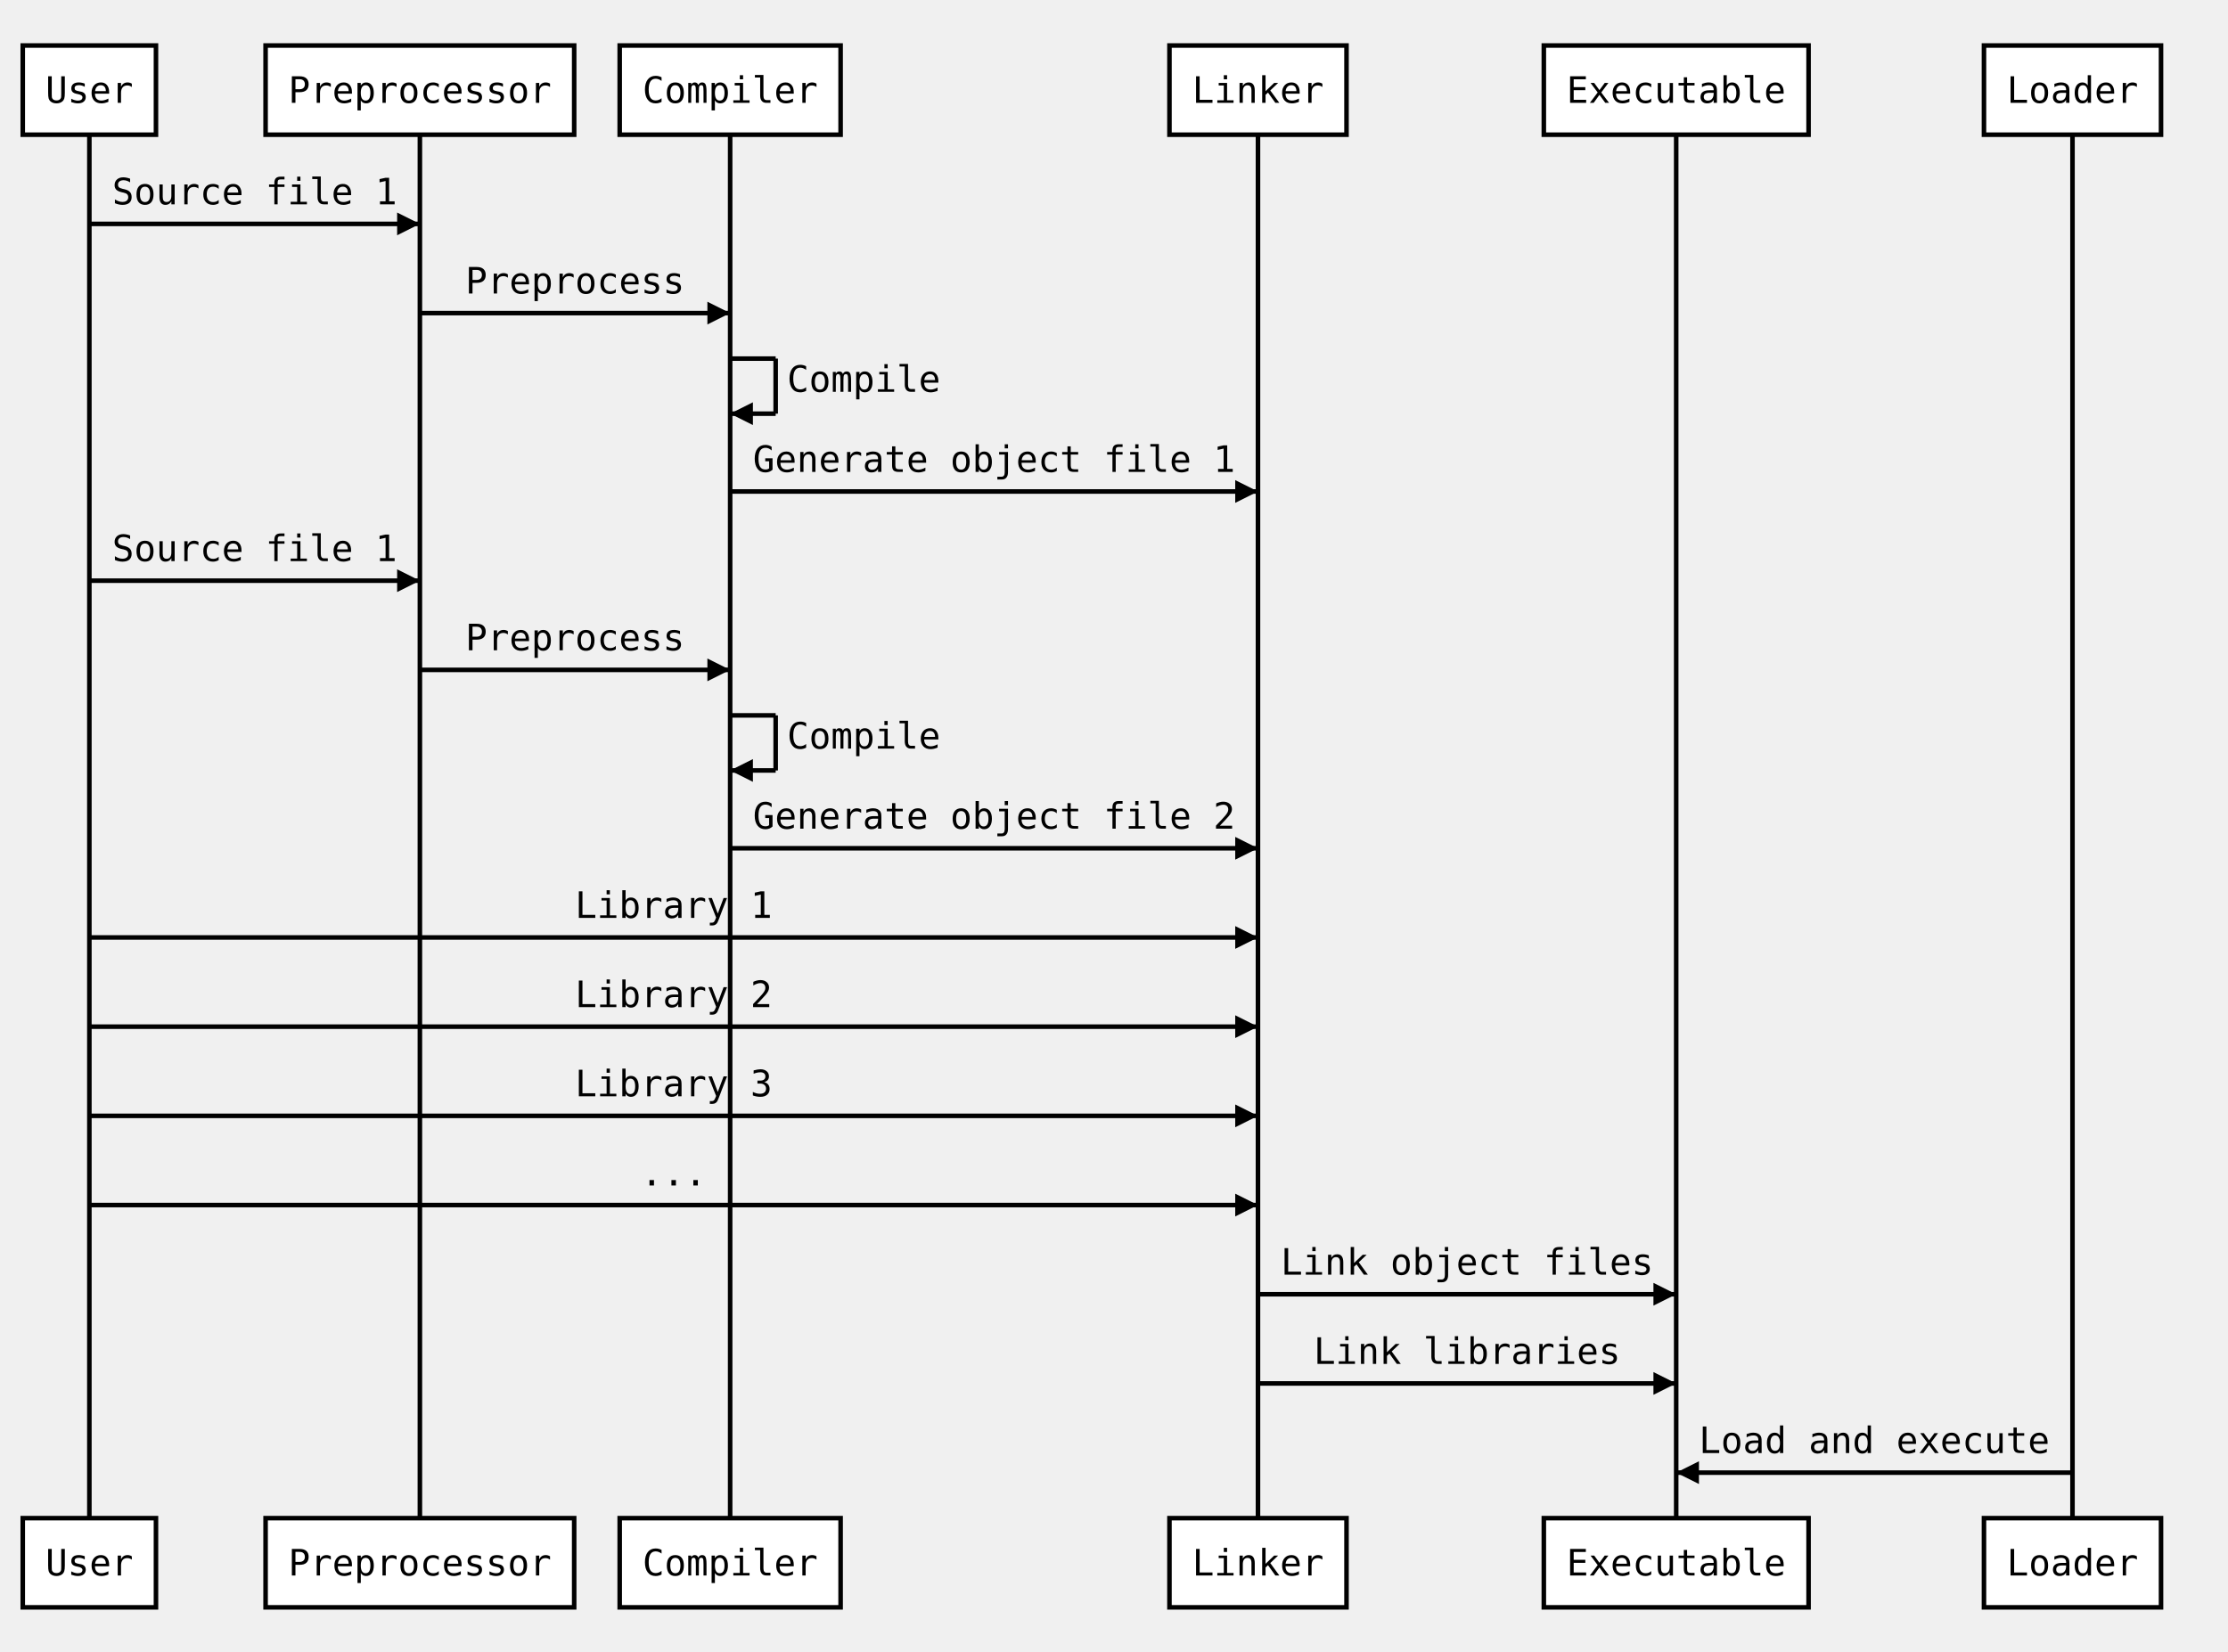
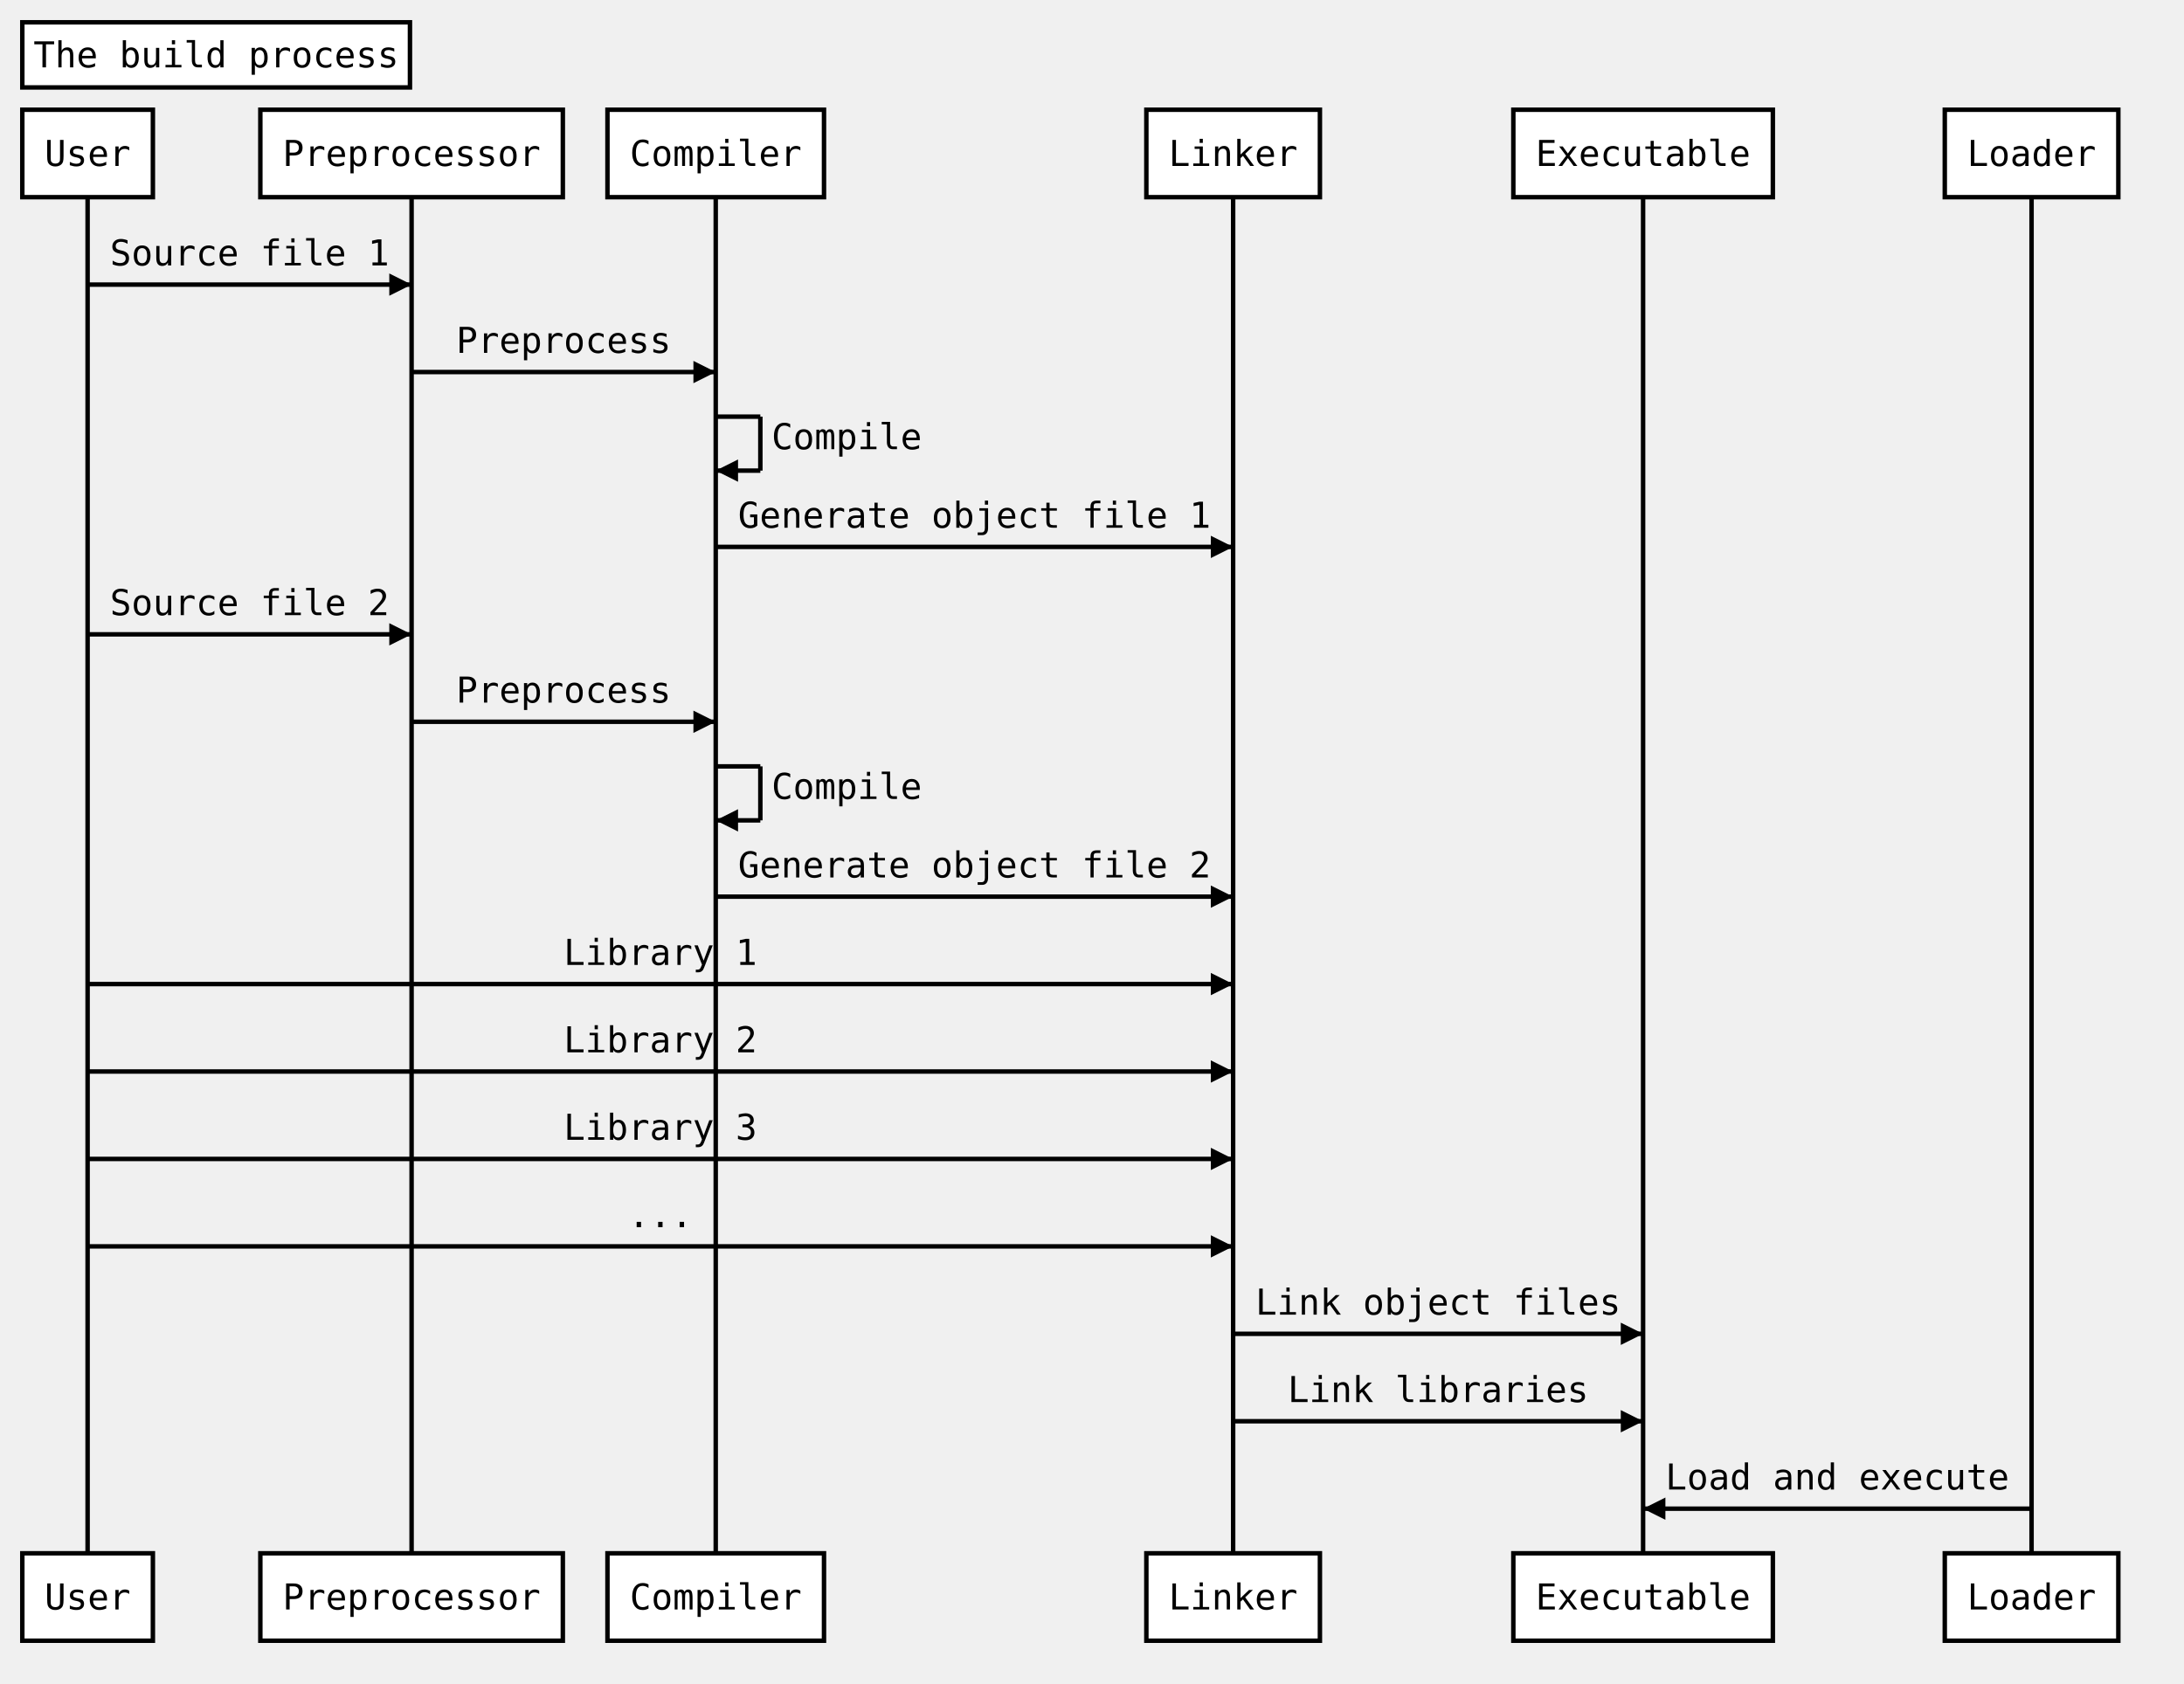
- <svg xmlns="http://www.w3.org/2000/svg" width="979" height="726">
-   <source>User-&gt;Preprocessor: Source file 1
- Preprocessor-&gt;Compiler: Preprocess
- Compiler-&gt;Compiler: Compile
- Compiler-&gt;Linker: Generate object file 1
+ <svg xmlns="http://www.w3.org/2000/svg" width="979" height="755">
+   <source>title: The build process

User-&gt;Preprocessor: Source file 1
Preprocessor-&gt;Compiler: Preprocess
Compiler-&gt;Compiler: Compile
+ Compiler-&gt;Linker: Generate object file 1
+ User-&gt;Preprocessor: Source file 2
+ Preprocessor-&gt;Compiler: Preprocess
+ Compiler-&gt;Compiler: Compile
Compiler-&gt;Linker: Generate object file 2
- 
User-&gt;Linker: Library 1
User-&gt;Linker: Library 2
User-&gt;Linker: Library 3
User-&gt;Linker: ...
Linker-&gt;Executable: Link object files
Linker-&gt;Executable: Link libraries
- Loader-&gt;Executable: Load and execute</source>
+ Loader-&gt;Executable: Load and execute
+ </source>
  <defs>
    <marker viewBox="0 0 5 5" markerWidth="5" markerHeight="5" orient="auto" refX="5" refY="2.5" id="markerArrowBlock">
      <path d="M 0 0 L 5 2.5 L 0 5 z" />
    </marker>
    <marker viewBox="0 0 9.6 16" markerWidth="4" markerHeight="16" orient="auto" refX="9.6" refY="8" id="markerArrowOpen">
      <path d="M 9.6,8 1.92,16 0,13.7 5.76,8 0,2.286 1.92,0 9.6,8 z" />
    </marker>
  </defs>
-   <g class="title" />
-   <g class="actor">
-     <rect x="10" y="20" width="58.533" height="39.2" style="stroke-width: 2px;" stroke="#000000" fill="#ffffff" />
-     <text x="20" y="45.2" style="font-size: 16px; font-family: Andale Mono, monospace;">
+   <g class="title">
+     <rect x="10" y="10" width="173.767" height="29.2" style="stroke-width: 2px;" stroke="#000000" fill="#ffffff" />
+     <text x="15" y="30.2" style="font-size: 16px; font-family: Andale Mono, monospace;">
+       <tspan x="15">The build process</tspan>
+     </text>
+   </g>
+   <g class="actor">
+     <rect x="10" y="49.2" width="58.533" height="39.2" style="stroke-width: 2px;" stroke="#000000" fill="#ffffff" />
+     <text x="20" y="74.4" style="font-size: 16px; font-family: Andale Mono, monospace;">
      <tspan x="20">User</tspan>
    </text>
  </g>
  <g class="actor">
-     <rect x="10" y="667.2" width="58.533" height="39.2" style="stroke-width: 2px;" stroke="#000000" fill="#ffffff" />
-     <text x="20" y="692.4" style="font-size: 16px; font-family: Andale Mono, monospace;">
+     <rect x="10" y="696.4" width="58.533" height="39.2" style="stroke-width: 2px;" stroke="#000000" fill="#ffffff" />
+     <text x="20" y="721.6" style="font-size: 16px; font-family: Andale Mono, monospace;">
      <tspan x="20">User</tspan>
    </text>
  </g>
-   <line x1="39.267" x2="39.267" y1="59.2" y2="667.2" style="stroke-width: 2px;" stroke="#000000" fill="none" />
-   <g class="actor">
-     <rect x="116.7" y="20" width="135.6" height="39.2" style="stroke-width: 2px;" stroke="#000000" fill="#ffffff" />
-     <text x="126.7" y="45.2" style="font-size: 16px; font-family: Andale Mono, monospace;">
+   <line x1="39.267" x2="39.267" y1="88.4" y2="696.4" style="stroke-width: 2px;" stroke="#000000" fill="none" />
+   <g class="actor">
+     <rect x="116.7" y="49.2" width="135.6" height="39.2" style="stroke-width: 2px;" stroke="#000000" fill="#ffffff" />
+     <text x="126.7" y="74.4" style="font-size: 16px; font-family: Andale Mono, monospace;">
      <tspan x="126.7">Preprocessor</tspan>
    </text>
  </g>
  <g class="actor">
-     <rect x="116.7" y="667.2" width="135.6" height="39.2" style="stroke-width: 2px;" stroke="#000000" fill="#ffffff" />
-     <text x="126.7" y="692.4" style="font-size: 16px; font-family: Andale Mono, monospace;">
+     <rect x="116.7" y="696.4" width="135.6" height="39.2" style="stroke-width: 2px;" stroke="#000000" fill="#ffffff" />
+     <text x="126.7" y="721.6" style="font-size: 16px; font-family: Andale Mono, monospace;">
      <tspan x="126.7">Preprocessor</tspan>
    </text>
  </g>
-   <line x1="184.5" x2="184.5" y1="59.2" y2="667.2" style="stroke-width: 2px;" stroke="#000000" fill="none" />
-   <g class="actor">
-     <rect x="272.3" y="20" width="97.067" height="39.2" style="stroke-width: 2px;" stroke="#000000" fill="#ffffff" />
-     <text x="282.3" y="45.2" style="font-size: 16px; font-family: Andale Mono, monospace;">
+   <line x1="184.5" x2="184.5" y1="88.4" y2="696.4" style="stroke-width: 2px;" stroke="#000000" fill="none" />
+   <g class="actor">
+     <rect x="272.3" y="49.2" width="97.067" height="39.2" style="stroke-width: 2px;" stroke="#000000" fill="#ffffff" />
+     <text x="282.3" y="74.4" style="font-size: 16px; font-family: Andale Mono, monospace;">
      <tspan x="282.3">Compiler</tspan>
    </text>
  </g>
  <g class="actor">
-     <rect x="272.3" y="667.2" width="97.067" height="39.2" style="stroke-width: 2px;" stroke="#000000" fill="#ffffff" />
-     <text x="282.3" y="692.4" style="font-size: 16px; font-family: Andale Mono, monospace;">
+     <rect x="272.3" y="696.4" width="97.067" height="39.2" style="stroke-width: 2px;" stroke="#000000" fill="#ffffff" />
+     <text x="282.3" y="721.6" style="font-size: 16px; font-family: Andale Mono, monospace;">
      <tspan x="282.3">Compiler</tspan>
    </text>
  </g>
-   <line x1="320.833" x2="320.833" y1="59.2" y2="667.2" style="stroke-width: 2px;" stroke="#000000" fill="none" />
-   <g class="actor">
-     <rect x="513.867" y="20" width="77.8" height="39.2" style="stroke-width: 2px;" stroke="#000000" fill="#ffffff" />
-     <text x="523.867" y="45.2" style="font-size: 16px; font-family: Andale Mono, monospace;">
+   <line x1="320.833" x2="320.833" y1="88.4" y2="696.4" style="stroke-width: 2px;" stroke="#000000" fill="none" />
+   <g class="actor">
+     <rect x="513.867" y="49.2" width="77.8" height="39.2" style="stroke-width: 2px;" stroke="#000000" fill="#ffffff" />
+     <text x="523.867" y="74.4" style="font-size: 16px; font-family: Andale Mono, monospace;">
      <tspan x="523.867">Linker</tspan>
    </text>
  </g>
  <g class="actor">
-     <rect x="513.867" y="667.2" width="77.8" height="39.2" style="stroke-width: 2px;" stroke="#000000" fill="#ffffff" />
-     <text x="523.867" y="692.4" style="font-size: 16px; font-family: Andale Mono, monospace;">
+     <rect x="513.867" y="696.4" width="77.8" height="39.2" style="stroke-width: 2px;" stroke="#000000" fill="#ffffff" />
+     <text x="523.867" y="721.6" style="font-size: 16px; font-family: Andale Mono, monospace;">
      <tspan x="523.867">Linker</tspan>
    </text>
  </g>
-   <line x1="552.767" x2="552.767" y1="59.2" y2="667.2" style="stroke-width: 2px;" stroke="#000000" fill="none" />
-   <g class="actor">
-     <rect x="678.367" y="20" width="116.333" height="39.2" style="stroke-width: 2px;" stroke="#000000" fill="#ffffff" />
-     <text x="688.367" y="45.2" style="font-size: 16px; font-family: Andale Mono, monospace;">
+   <line x1="552.767" x2="552.767" y1="88.4" y2="696.4" style="stroke-width: 2px;" stroke="#000000" fill="none" />
+   <g class="actor">
+     <rect x="678.367" y="49.2" width="116.333" height="39.2" style="stroke-width: 2px;" stroke="#000000" fill="#ffffff" />
+     <text x="688.367" y="74.4" style="font-size: 16px; font-family: Andale Mono, monospace;">
      <tspan x="688.367">Executable</tspan>
    </text>
  </g>
  <g class="actor">
-     <rect x="678.367" y="667.2" width="116.333" height="39.2" style="stroke-width: 2px;" stroke="#000000" fill="#ffffff" />
-     <text x="688.367" y="692.4" style="font-size: 16px; font-family: Andale Mono, monospace;">
+     <rect x="678.367" y="696.4" width="116.333" height="39.2" style="stroke-width: 2px;" stroke="#000000" fill="#ffffff" />
+     <text x="688.367" y="721.6" style="font-size: 16px; font-family: Andale Mono, monospace;">
      <tspan x="688.367">Executable</tspan>
    </text>
  </g>
-   <line x1="736.533" x2="736.533" y1="59.2" y2="667.2" style="stroke-width: 2px;" stroke="#000000" fill="none" />
-   <g class="actor">
-     <rect x="871.767" y="20" width="77.8" height="39.2" style="stroke-width: 2px;" stroke="#000000" fill="#ffffff" />
-     <text x="881.767" y="45.2" style="font-size: 16px; font-family: Andale Mono, monospace;">
+   <line x1="736.533" x2="736.533" y1="88.4" y2="696.4" style="stroke-width: 2px;" stroke="#000000" fill="none" />
+   <g class="actor">
+     <rect x="871.767" y="49.2" width="77.8" height="39.2" style="stroke-width: 2px;" stroke="#000000" fill="#ffffff" />
+     <text x="881.767" y="74.4" style="font-size: 16px; font-family: Andale Mono, monospace;">
      <tspan x="881.767">Loader</tspan>
    </text>
  </g>
  <g class="actor">
-     <rect x="871.767" y="667.2" width="77.8" height="39.2" style="stroke-width: 2px;" stroke="#000000" fill="#ffffff" />
-     <text x="881.767" y="692.4" style="font-size: 16px; font-family: Andale Mono, monospace;">
+     <rect x="871.767" y="696.4" width="77.8" height="39.2" style="stroke-width: 2px;" stroke="#000000" fill="#ffffff" />
+     <text x="881.767" y="721.6" style="font-size: 16px; font-family: Andale Mono, monospace;">
      <tspan x="881.767">Loader</tspan>
    </text>
  </g>
-   <line x1="910.667" x2="910.667" y1="59.2" y2="667.2" style="stroke-width: 2px;" stroke="#000000" fill="none" />
-   <g class="signal">
-     <text x="49.267" y="89.8" style="font-size: 16px; font-family: Andale Mono, monospace;">
+   <line x1="910.667" x2="910.667" y1="88.4" y2="696.4" style="stroke-width: 2px;" stroke="#000000" fill="none" />
+   <g class="signal">
+     <text x="49.267" y="119" style="font-size: 16px; font-family: Andale Mono, monospace;">
      <tspan x="49.267">Source file 1</tspan>
    </text>
-     <line x1="39.267" x2="184.5" y1="98.4" y2="98.4" style="stroke-width: 2px; marker-end: url(&quot;#markerArrowBlock&quot;);" stroke="#000000" fill="none" />
-   </g>
-   <g class="signal">
-     <text x="204.5" y="129" style="font-size: 16px; font-family: Andale Mono, monospace;">
+     <line x1="39.267" x2="184.5" y1="127.6" y2="127.6" style="stroke-width: 2px; marker-end: url(&quot;#markerArrowBlock&quot;);" stroke="#000000" fill="none" />
+   </g>
+   <g class="signal">
+     <text x="204.5" y="158.2" style="font-size: 16px; font-family: Andale Mono, monospace;">
      <tspan x="204.5">Preprocess</tspan>
    </text>
-     <line x1="184.5" x2="320.833" y1="137.6" y2="137.6" style="stroke-width: 2px; marker-end: url(&quot;#markerArrowBlock&quot;);" stroke="#000000" fill="none" />
-   </g>
-   <g class="signal">
-     <text x="345.833" y="172.2" style="font-size: 16px; font-family: Andale Mono, monospace;">
+     <line x1="184.5" x2="320.833" y1="166.8" y2="166.8" style="stroke-width: 2px; marker-end: url(&quot;#markerArrowBlock&quot;);" stroke="#000000" fill="none" />
+   </g>
+   <g class="signal">
+     <text x="345.833" y="201.4" style="font-size: 16px; font-family: Andale Mono, monospace;">
      <tspan x="345.833">Compile</tspan>
    </text>
-     <line x1="320.833" x2="340.833" y1="157.6" y2="157.6" style="stroke-width: 2px;" stroke="#000000" fill="none" />
-     <line x1="340.833" x2="340.833" y1="157.6" y2="181.8" style="stroke-width: 2px;" stroke="#000000" fill="none" />
-     <line x1="340.833" x2="320.833" y1="181.8" y2="181.8" style="stroke-width: 2px; marker-end: url(&quot;#markerArrowBlock&quot;);" stroke="#000000" fill="none" />
-   </g>
-   <g class="signal">
-     <text x="330.833" y="207.4" style="font-size: 16px; font-family: Andale Mono, monospace;">
+     <line x1="320.833" x2="340.833" y1="186.8" y2="186.8" style="stroke-width: 2px;" stroke="#000000" fill="none" />
+     <line x1="340.833" x2="340.833" y1="186.8" y2="211" style="stroke-width: 2px;" stroke="#000000" fill="none" />
+     <line x1="340.833" x2="320.833" y1="211" y2="211" style="stroke-width: 2px; marker-end: url(&quot;#markerArrowBlock&quot;);" stroke="#000000" fill="none" />
+   </g>
+   <g class="signal">
+     <text x="330.833" y="236.6" style="font-size: 16px; font-family: Andale Mono, monospace;">
      <tspan x="330.833">Generate object file 1</tspan>
    </text>
-     <line x1="320.833" x2="552.767" y1="216" y2="216" style="stroke-width: 2px; marker-end: url(&quot;#markerArrowBlock&quot;);" stroke="#000000" fill="none" />
-   </g>
-   <g class="signal">
-     <text x="49.267" y="246.6" style="font-size: 16px; font-family: Andale Mono, monospace;">
-       <tspan x="49.267">Source file 1</tspan>
-     </text>
-     <line x1="39.267" x2="184.5" y1="255.2" y2="255.2" style="stroke-width: 2px; marker-end: url(&quot;#markerArrowBlock&quot;);" stroke="#000000" fill="none" />
-   </g>
-   <g class="signal">
-     <text x="204.5" y="285.8" style="font-size: 16px; font-family: Andale Mono, monospace;">
+     <line x1="320.833" x2="552.767" y1="245.2" y2="245.2" style="stroke-width: 2px; marker-end: url(&quot;#markerArrowBlock&quot;);" stroke="#000000" fill="none" />
+   </g>
+   <g class="signal">
+     <text x="49.267" y="275.8" style="font-size: 16px; font-family: Andale Mono, monospace;">
+       <tspan x="49.267">Source file 2</tspan>
+     </text>
+     <line x1="39.267" x2="184.5" y1="284.4" y2="284.4" style="stroke-width: 2px; marker-end: url(&quot;#markerArrowBlock&quot;);" stroke="#000000" fill="none" />
+   </g>
+   <g class="signal">
+     <text x="204.5" y="315" style="font-size: 16px; font-family: Andale Mono, monospace;">
      <tspan x="204.5">Preprocess</tspan>
    </text>
-     <line x1="184.5" x2="320.833" y1="294.4" y2="294.4" style="stroke-width: 2px; marker-end: url(&quot;#markerArrowBlock&quot;);" stroke="#000000" fill="none" />
-   </g>
-   <g class="signal">
-     <text x="345.833" y="329" style="font-size: 16px; font-family: Andale Mono, monospace;">
+     <line x1="184.5" x2="320.833" y1="323.6" y2="323.6" style="stroke-width: 2px; marker-end: url(&quot;#markerArrowBlock&quot;);" stroke="#000000" fill="none" />
+   </g>
+   <g class="signal">
+     <text x="345.833" y="358.2" style="font-size: 16px; font-family: Andale Mono, monospace;">
      <tspan x="345.833">Compile</tspan>
    </text>
-     <line x1="320.833" x2="340.833" y1="314.4" y2="314.4" style="stroke-width: 2px;" stroke="#000000" fill="none" />
-     <line x1="340.833" x2="340.833" y1="314.4" y2="338.6" style="stroke-width: 2px;" stroke="#000000" fill="none" />
-     <line x1="340.833" x2="320.833" y1="338.6" y2="338.6" style="stroke-width: 2px; marker-end: url(&quot;#markerArrowBlock&quot;);" stroke="#000000" fill="none" />
-   </g>
-   <g class="signal">
-     <text x="330.833" y="364.2" style="font-size: 16px; font-family: Andale Mono, monospace;">
+     <line x1="320.833" x2="340.833" y1="343.6" y2="343.6" style="stroke-width: 2px;" stroke="#000000" fill="none" />
+     <line x1="340.833" x2="340.833" y1="343.6" y2="367.8" style="stroke-width: 2px;" stroke="#000000" fill="none" />
+     <line x1="340.833" x2="320.833" y1="367.8" y2="367.8" style="stroke-width: 2px; marker-end: url(&quot;#markerArrowBlock&quot;);" stroke="#000000" fill="none" />
+   </g>
+   <g class="signal">
+     <text x="330.833" y="393.4" style="font-size: 16px; font-family: Andale Mono, monospace;">
      <tspan x="330.833">Generate object file 2</tspan>
    </text>
-     <line x1="320.833" x2="552.767" y1="372.8" y2="372.8" style="stroke-width: 2px; marker-end: url(&quot;#markerArrowBlock&quot;);" stroke="#000000" fill="none" />
-   </g>
-   <g class="signal">
-     <text x="252.667" y="403.4" style="font-size: 16px; font-family: Andale Mono, monospace;">
+     <line x1="320.833" x2="552.767" y1="402" y2="402" style="stroke-width: 2px; marker-end: url(&quot;#markerArrowBlock&quot;);" stroke="#000000" fill="none" />
+   </g>
+   <g class="signal">
+     <text x="252.667" y="432.6" style="font-size: 16px; font-family: Andale Mono, monospace;">
      <tspan x="252.667">Library 1</tspan>
    </text>
-     <line x1="39.267" x2="552.767" y1="412" y2="412" style="stroke-width: 2px; marker-end: url(&quot;#markerArrowBlock&quot;);" stroke="#000000" fill="none" />
-   </g>
-   <g class="signal">
-     <text x="252.667" y="442.6" style="font-size: 16px; font-family: Andale Mono, monospace;">
+     <line x1="39.267" x2="552.767" y1="441.2" y2="441.2" style="stroke-width: 2px; marker-end: url(&quot;#markerArrowBlock&quot;);" stroke="#000000" fill="none" />
+   </g>
+   <g class="signal">
+     <text x="252.667" y="471.8" style="font-size: 16px; font-family: Andale Mono, monospace;">
      <tspan x="252.667">Library 2</tspan>
    </text>
-     <line x1="39.267" x2="552.767" y1="451.2" y2="451.2" style="stroke-width: 2px; marker-end: url(&quot;#markerArrowBlock&quot;);" stroke="#000000" fill="none" />
-   </g>
-   <g class="signal">
-     <text x="252.667" y="481.8" style="font-size: 16px; font-family: Andale Mono, monospace;">
+     <line x1="39.267" x2="552.767" y1="480.4" y2="480.4" style="stroke-width: 2px; marker-end: url(&quot;#markerArrowBlock&quot;);" stroke="#000000" fill="none" />
+   </g>
+   <g class="signal">
+     <text x="252.667" y="511" style="font-size: 16px; font-family: Andale Mono, monospace;">
      <tspan x="252.667">Library 3</tspan>
    </text>
-     <line x1="39.267" x2="552.767" y1="490.4" y2="490.4" style="stroke-width: 2px; marker-end: url(&quot;#markerArrowBlock&quot;);" stroke="#000000" fill="none" />
-   </g>
-   <g class="signal">
-     <text x="281.567" y="521" style="font-size: 16px; font-family: Andale Mono, monospace;">
+     <line x1="39.267" x2="552.767" y1="519.6" y2="519.6" style="stroke-width: 2px; marker-end: url(&quot;#markerArrowBlock&quot;);" stroke="#000000" fill="none" />
+   </g>
+   <g class="signal">
+     <text x="281.567" y="550.2" style="font-size: 16px; font-family: Andale Mono, monospace;">
      <tspan x="281.567">...</tspan>
    </text>
-     <line x1="39.267" x2="552.767" y1="529.6" y2="529.6" style="stroke-width: 2px; marker-end: url(&quot;#markerArrowBlock&quot;);" stroke="#000000" fill="none" />
-   </g>
-   <g class="signal">
-     <text x="562.767" y="560.2" style="font-size: 16px; font-family: Andale Mono, monospace;">
+     <line x1="39.267" x2="552.767" y1="558.8" y2="558.8" style="stroke-width: 2px; marker-end: url(&quot;#markerArrowBlock&quot;);" stroke="#000000" fill="none" />
+   </g>
+   <g class="signal">
+     <text x="562.767" y="589.4" style="font-size: 16px; font-family: Andale Mono, monospace;">
      <tspan x="562.767">Link object files</tspan>
    </text>
-     <line x1="552.767" x2="736.533" y1="568.8" y2="568.8" style="stroke-width: 2px; marker-end: url(&quot;#markerArrowBlock&quot;);" stroke="#000000" fill="none" />
-   </g>
-   <g class="signal">
-     <text x="577.217" y="599.4" style="font-size: 16px; font-family: Andale Mono, monospace;">
+     <line x1="552.767" x2="736.533" y1="598" y2="598" style="stroke-width: 2px; marker-end: url(&quot;#markerArrowBlock&quot;);" stroke="#000000" fill="none" />
+   </g>
+   <g class="signal">
+     <text x="577.217" y="628.6" style="font-size: 16px; font-family: Andale Mono, monospace;">
      <tspan x="577.217">Link libraries</tspan>
    </text>
-     <line x1="552.767" x2="736.533" y1="608" y2="608" style="stroke-width: 2px; marker-end: url(&quot;#markerArrowBlock&quot;);" stroke="#000000" fill="none" />
-   </g>
-   <g class="signal">
-     <text x="746.533" y="638.6" style="font-size: 16px; font-family: Andale Mono, monospace;">
+     <line x1="552.767" x2="736.533" y1="637.2" y2="637.2" style="stroke-width: 2px; marker-end: url(&quot;#markerArrowBlock&quot;);" stroke="#000000" fill="none" />
+   </g>
+   <g class="signal">
+     <text x="746.533" y="667.8" style="font-size: 16px; font-family: Andale Mono, monospace;">
      <tspan x="746.533">Load and execute</tspan>
    </text>
-     <line x1="910.667" x2="736.533" y1="647.2" y2="647.2" style="stroke-width: 2px; marker-end: url(&quot;#markerArrowBlock&quot;);" stroke="#000000" fill="none" />
+     <line x1="910.667" x2="736.533" y1="676.4" y2="676.4" style="stroke-width: 2px; marker-end: url(&quot;#markerArrowBlock&quot;);" stroke="#000000" fill="none" />
  </g>
</svg>
